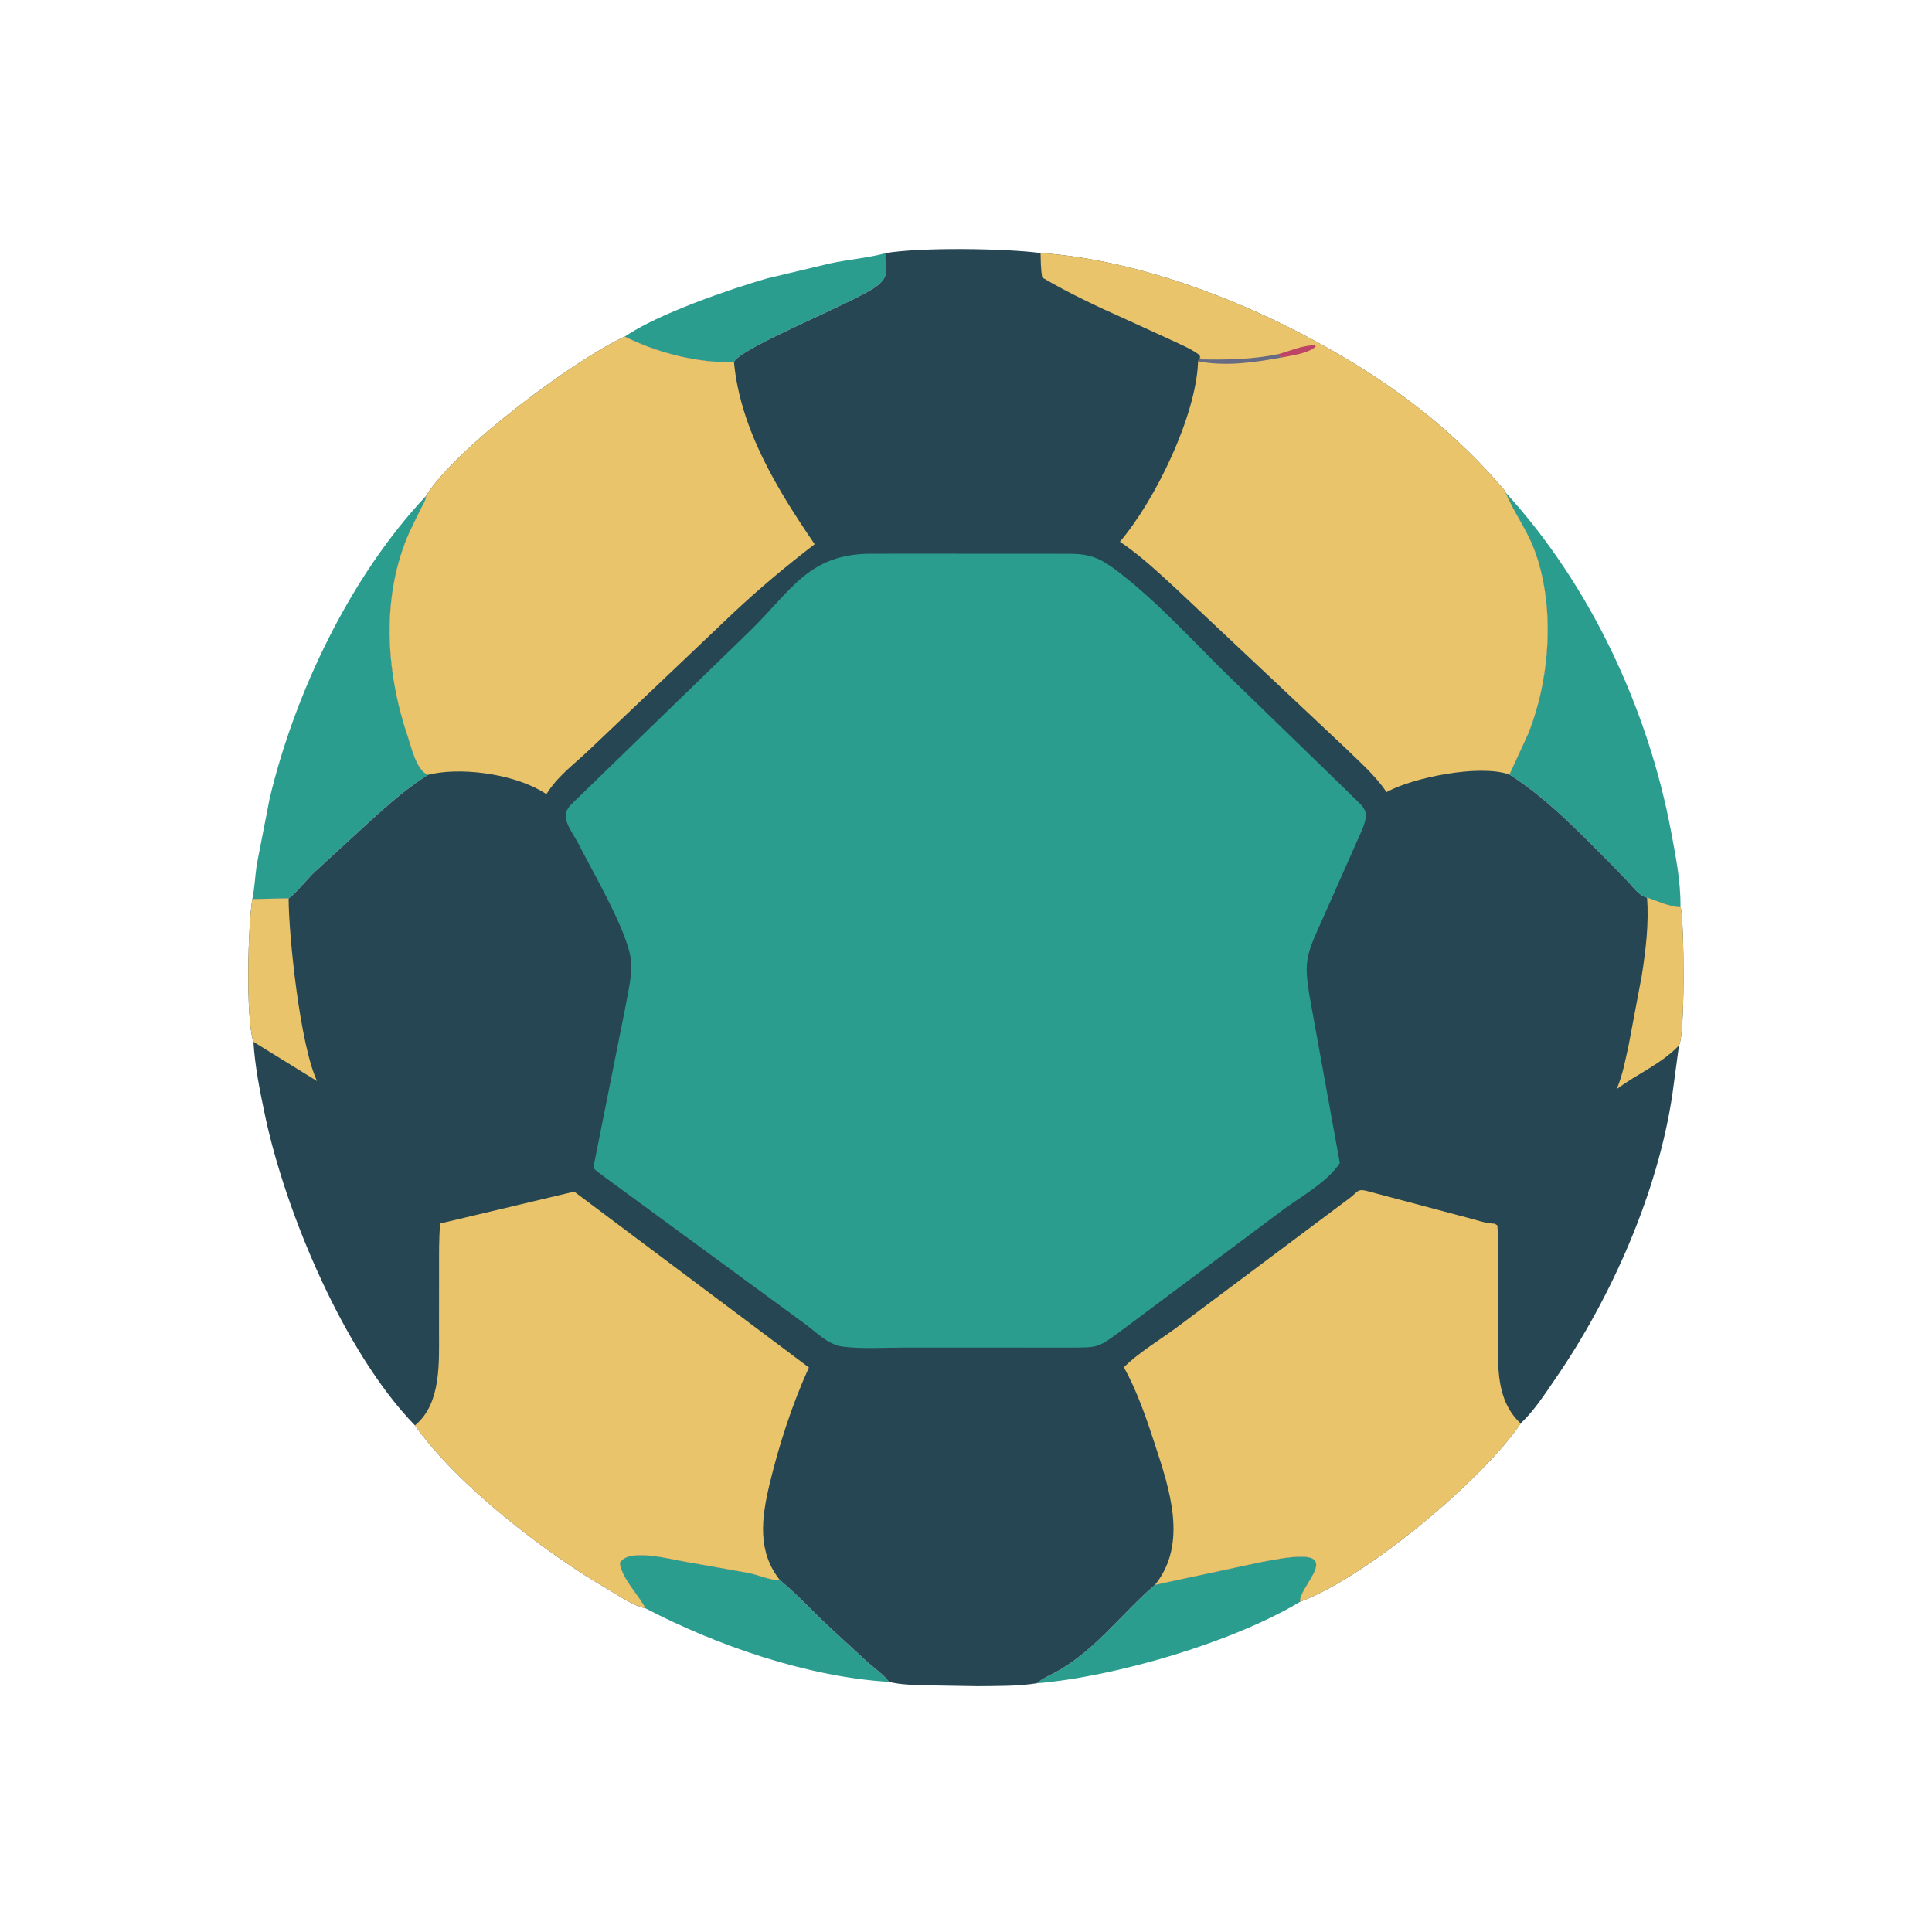
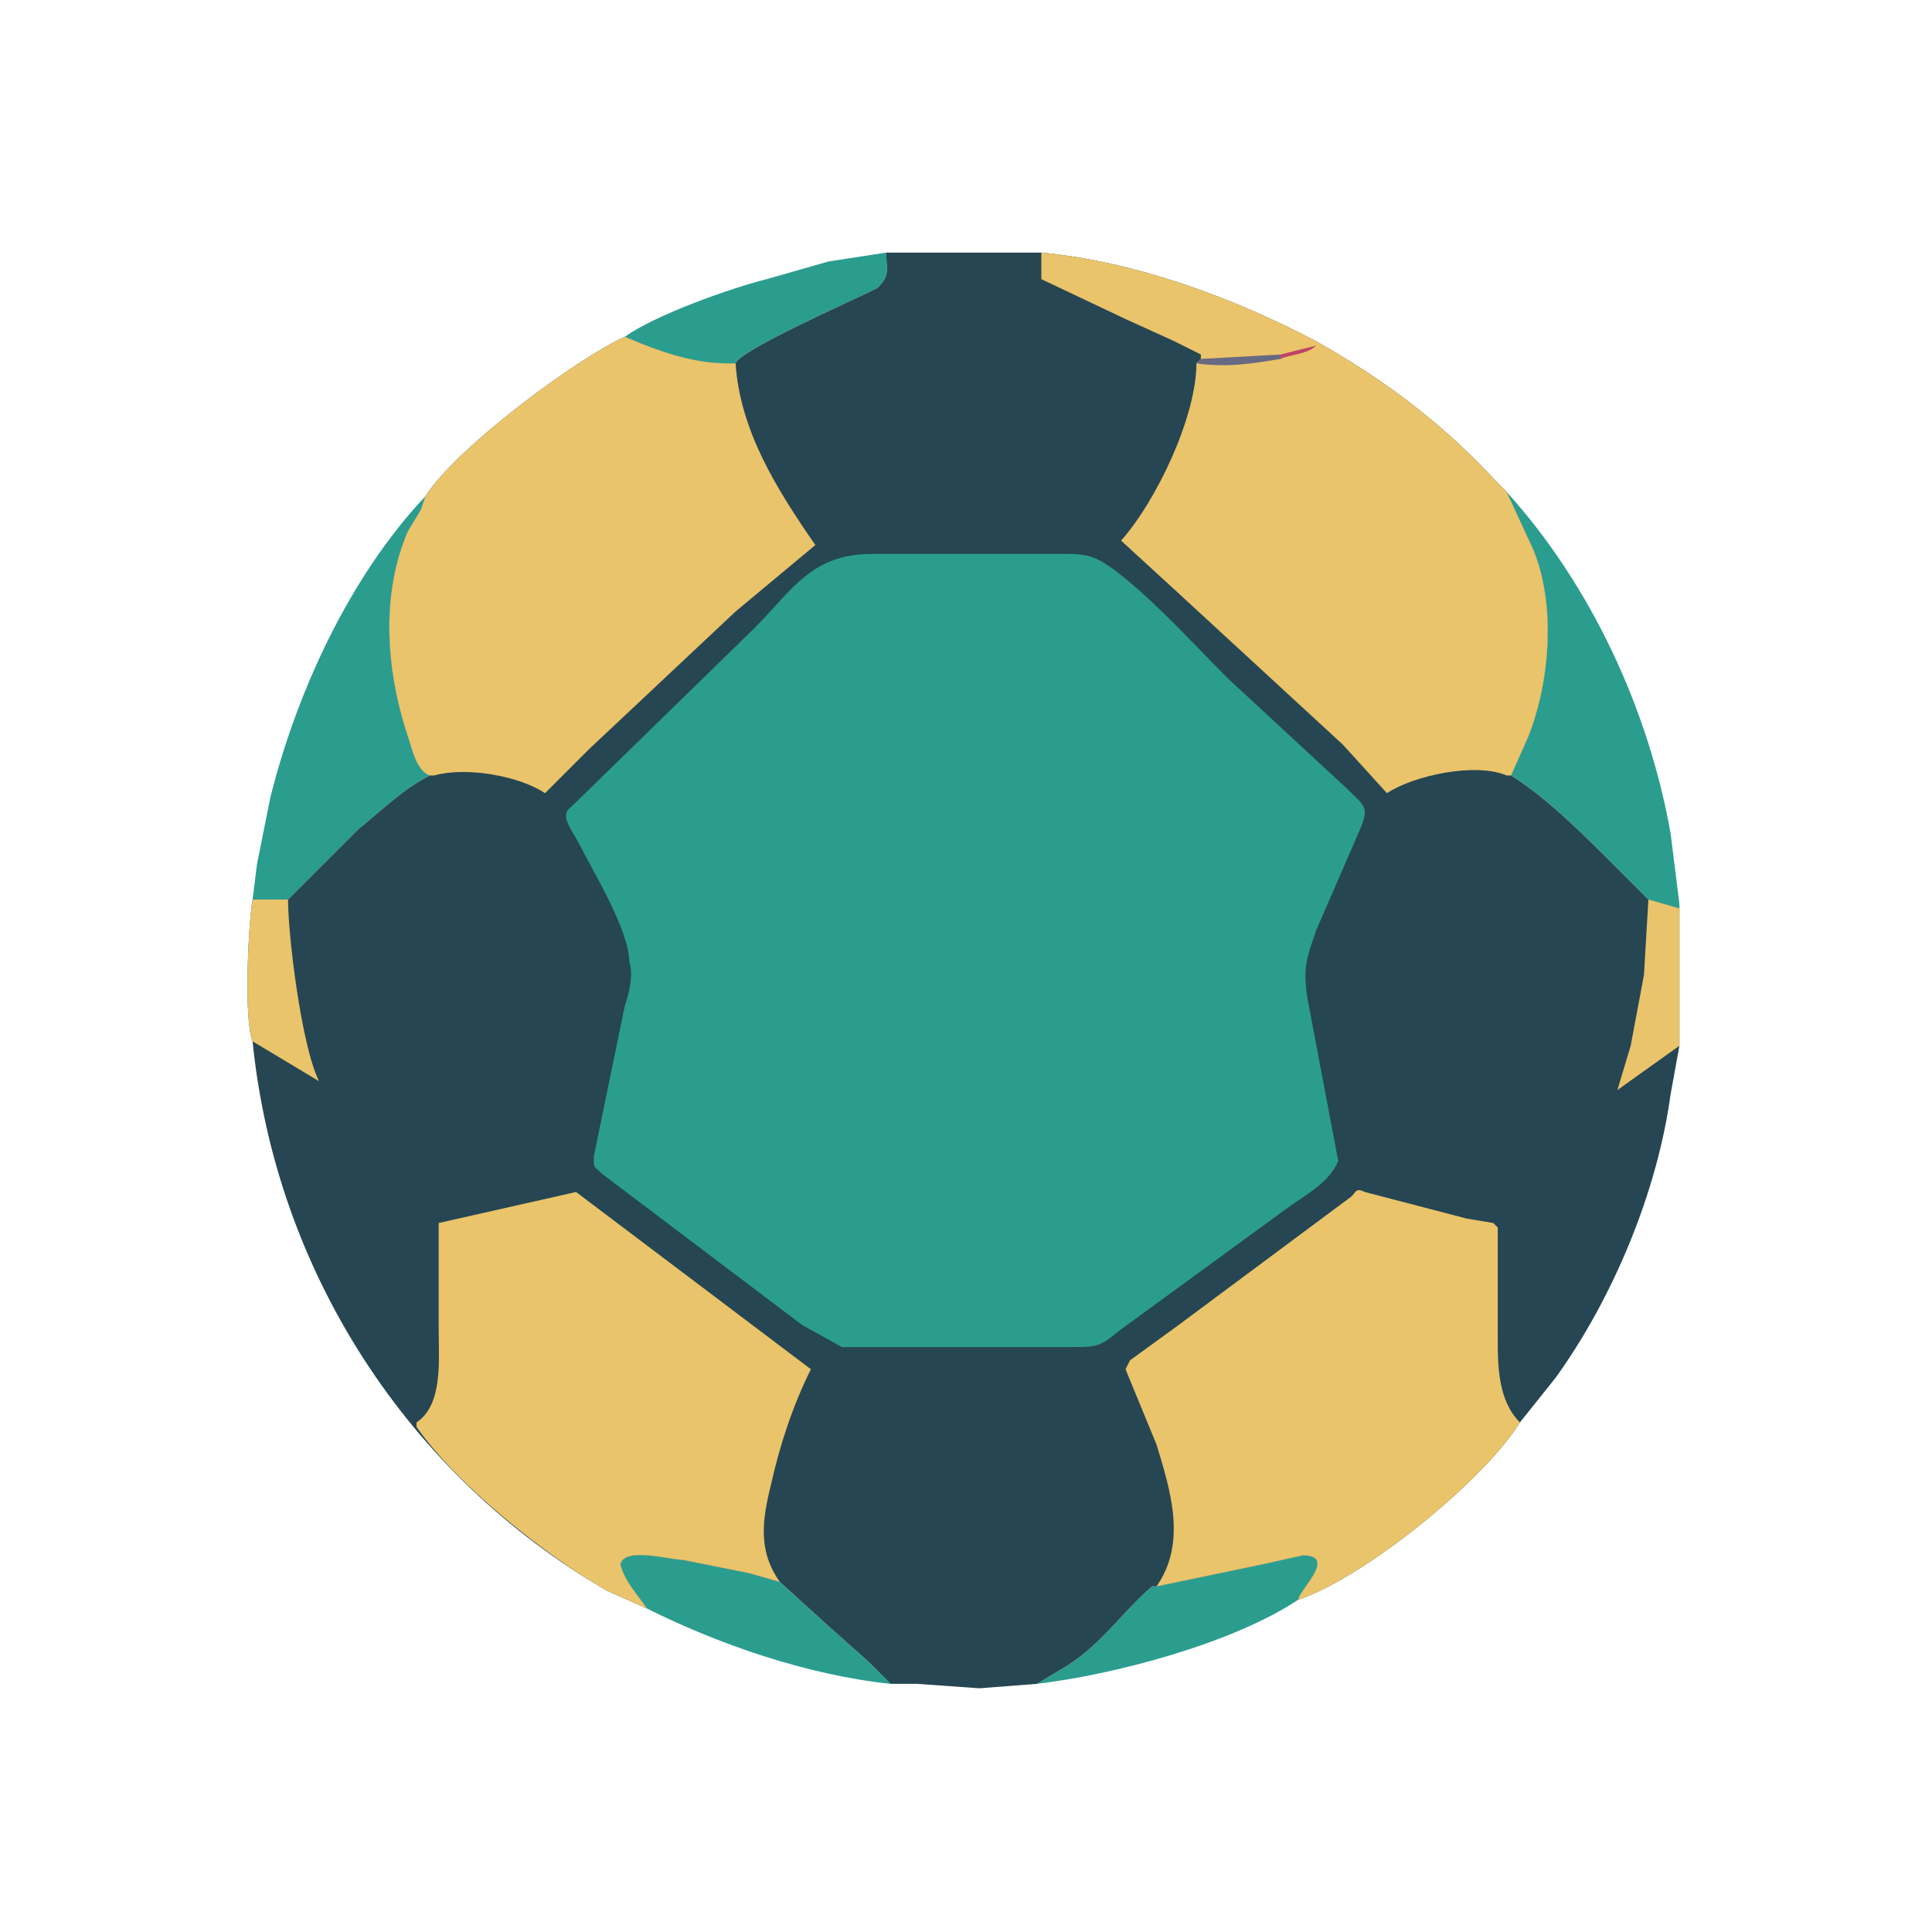
- <svg xmlns="http://www.w3.org/2000/svg" width="436" height="436">
-   <path fill="#2A9D8F" d="M140.986 75.962c7.35-5.065 23.606-10.682 32.126-13.131l14.184-3.377c4.053-.876 8.341-1.205 12.33-2.265l.222-.061c-.085 4.01 1.043 5.281-2.328 7.676-5.138 3.65-30.882 13.842-31.882 16.937-.541-.132-1.314.013-1.895 0-7.765-.175-15.835-2.35-22.757-5.779zm119.673 281.691l23.91-5.126c2.894-.529 6.049-1.2 8.994-1.222 8.133-.063-.672 7.257-.137 10.16-15.487 9.295-42.018 16.975-59.47 18.41 1.449-1.223 3.545-2.056 5.195-3.025 8.393-4.933 14.073-12.795 21.311-19.031l.197-.166zm-114.999 5.298c-1.714-3.319-5.077-6.34-5.794-10.126 1.512-3.61 11.516-.937 14.165-.505l15.162 2.702c1.985.445 4.495 1.518 6.485 1.605l.373.008c3.895 3.18 7.35 7.044 11.048 10.47l8.69 8.003c1.598 1.443 3.548 2.719 4.848 4.446-18.393-1.11-38.856-8.195-54.976-16.603zm194.1-251.818c19.18 20.948 32.195 48.966 37.386 76.672 1.013 5.409 2.13 11.029 2.09 16.552l-.018.397c-2.615-.191-5.068-1.354-7.6-2.201-1.652-.39-3.037-2.281-4.112-3.47l-3.62-3.752c-7.302-7.325-14.498-14.944-23.249-20.539l4.237-9.216c5.006-12.496 6.164-29.179 1.241-41.883-1.697-4.378-4.504-8.122-6.279-12.369l-.077-.19zm-243.6.777l-.037.323c-.12.851-.76 1.797-1.154 2.574l-2.48 5.082c-6.51 14.498-5.495 31.475-.481 46.272.823 2.429 1.933 7.636 4.55 8.708-5.623 3.582-10.393 8.005-15.283 12.498l-10.193 9.35c-2.012 1.902-3.791 4.36-5.944 6.056-.334-.037-.232-.046-.51-.02l-7.683.131c.53-2.536.618-5.153.995-7.715l2.909-14.96c5.726-24.048 18.425-50.441 35.31-68.298z" />
-   <path fill="#264653" d="M199.806 57.128c7.924-1.361 27.097-1.082 35.019-.027 20.886 1.422 43.625 9.907 61.81 19.775 15.975 8.67 29.75 18.671 41.825 32.542.444.51 1.057 1.088 1.3 1.715l.076.191c1.775 4.247 4.582 7.99 6.279 12.37 4.923 12.703 3.765 29.386-1.241 41.882l-4.237 9.216c8.751 5.595 15.947 13.214 23.25 20.539l3.62 3.752c1.074 1.189 2.459 3.08 4.11 3.47 2.533.847 4.986 2.01 7.684 2.201.796 3.657.999 28.798-.399 31.17l-1.49 11.034c-3.291 22.193-13.784 45.888-26.422 64.213-2.368 3.433-4.762 7.198-7.817 10.061-8.547 12.664-34.688 34.63-49.747 40.233-.535-2.903 8.27-10.223.137-10.16-2.945.023-6.1.693-8.995 1.222l-23.91 5.126-.196.166c-7.238 6.236-12.918 14.098-21.31 19.03-1.65.97-3.747 1.803-5.195 3.025-4.368.689-8.948.6-13.361.654l-13.521-.224c-2.142-.128-4.35-.218-6.438-.75-1.3-1.727-3.25-3.003-4.847-4.446l-8.69-8.004c-3.7-3.425-7.154-7.29-11.049-10.469l-.373-.008c-1.99-.087-4.5-1.16-6.485-1.605l-15.162-2.702c-2.649-.432-12.653-3.105-14.165.505.717 3.787 4.08 6.807 5.795 10.126-2.85-.607-5.71-2.702-8.228-4.156-14.128-8.16-34.095-23.442-43.795-37.126-16.049-16.508-29.245-48.222-33.827-69.945-1.172-5.557-2.257-10.938-2.62-16.618l-.017-.02c-1.767-5.516-1.211-26.34-.23-32.202l7.683-.13c.28-.027.177-.018.51.019 2.154-1.697 3.933-4.154 5.945-6.055l10.193-9.35c4.89-4.494 9.66-8.917 15.284-12.5-2.618-1.07-3.728-6.278-4.551-8.707-5.014-14.797-6.028-31.774.48-46.272l2.481-5.082c.394-.777 1.034-1.723 1.154-2.574l.036-.322.029-.088c6.897-10.99 33.802-30.857 44.798-35.861 6.922 3.429 14.992 5.604 22.757 5.78.58.012 1.354-.133 1.895 0 1-3.096 26.744-13.287 31.882-16.938 3.371-2.395 2.243-3.665 2.286-7.676z" />
-   <path fill="#E9C46A" d="M371.698 202.553c2.452.847 4.905 2.01 7.603 2.201.796 3.657.999 28.798-.399 31.17-4.032 4.237-9.44 6.391-14.069 9.88 1.404-3.302 2.01-6.811 2.78-10.294l2.914-15.499c.902-5.78 1.594-11.6 1.171-17.458zm-314.753.331l7.682-.13c.28-.027.177-.018.51.019.013 8.48 2.61 33.206 6.42 41.199l-14.366-8.866-.017-.02c-1.767-5.516-1.211-26.34-.23-32.202zM93.638 321.67l.233-.197c5.743-4.907 5.196-14.158 5.203-20.993l.012-14.037c.005-3.436-.059-6.909.25-10.334l30.25-7.191 52.962 39.685c-3.761 8.273-6.774 17.526-8.875 26.324-1.816 7.603-2.84 15.226 2.378 21.708l-.373-.008c-1.99-.087-4.5-1.16-6.485-1.605l-15.162-2.702c-2.649-.432-12.653-3.105-14.165.505.717 3.787 4.08 6.807 5.795 10.126-2.85-.607-5.71-2.702-8.228-4.156-14.128-8.16-34.095-23.442-43.795-37.126zm167.021 35.983c7.457-9.295 3.268-21.614-.014-31.656-1.934-5.92-4-12-7.026-17.46l1.37-1.258c3.37-2.91 7.334-5.296 10.909-7.967l38.88-29.089c1.587-1.253 1.592-1.966 3.539-1.494l22.635 6.015c1.848.45 4.104 1.29 5.978 1.39l.369.014.605.368c.227 2.754.099 5.643.117 8.41l.04 16.595c-.007 6.914-.488 14.515 5.112 19.711-8.547 12.664-34.688 34.63-49.747 40.233-.535-2.903 8.27-10.223.137-10.16-2.945.023-6.1.693-8.995 1.222l-23.91 5.126zM96.16 111.91l.028-.087c6.897-10.99 33.802-30.857 44.798-35.861 6.922 3.429 14.992 5.604 22.757 5.78.58.012 1.354-.133 1.895 0 1.457 15.2 9.8 28.74 18.21 41.07-6.39 4.904-12.406 9.925-18.295 15.442L132.74 169.45c-3 2.823-6.58 5.517-8.877 8.945l-.561.828c-6.28-4.255-17.887-6.08-25.469-4.64l-1.273.286c-2.618-1.072-3.728-6.28-4.551-8.708-5.014-14.797-6.028-31.774.48-46.272l2.481-5.082c.394-.777 1.034-1.723 1.154-2.574l.036-.322zm138.667-54.809c20.884 1.422 43.623 9.907 61.808 19.775 15.975 8.67 29.75 18.671 41.825 32.542.444.51 1.057 1.088 1.3 1.715l.076.191c1.775 4.247 4.582 7.99 6.279 12.37 4.923 12.703 3.765 29.386-1.241 41.882l-4.237 9.216-.292-.1c-6.85-2.193-21.343.807-27.192 3.929l-.257.139c-2.574-3.847-6.334-7.067-9.629-10.289l-37.788-35.549c-4.136-3.794-8.057-7.515-12.74-10.672 8.153-9.646 17.155-28.453 17.626-40.498l.006-.19c.108-.313.288-.59.45-.877l-.083-.517c-1.65-1.283-3.66-2.112-5.535-3.02l-11.061-5.06c-6.47-2.876-12.851-5.874-18.957-9.465-.308-1.834-.32-3.668-.358-5.522z" />
-   <path fill="#BD4467" d="M288.56 79.904c2.321-.637 5.76-2.097 8.159-1.961l.222.23c-1.573 1.6-5.7 2.093-7.92 2.54l-.46-.81z" />
-   <path fill="#676A83" d="M270.82 80.685l.19.424c6.041.087 11.614.023 17.55-1.205l.462.81c-6.36 1.144-12.226 1.98-18.65.848.107-.313.287-.59.448-.877z" />
-   <path fill="#2A9D8F" d="M206.79 124.953l34.634.018c4.56.019 6.937 1.012 10.665 3.851 9.142 6.961 17 15.751 25.205 23.767l26.427 25.644c4.016 4.204 5.604 4.11 3.726 8.908l-10.244 23.093c-2.664 5.836-2.717 8.1-1.722 14.285l6.882 37.952c-2.715 4.14-8.335 7.32-12.28 10.155l-37.092 27.712c-5.226 3.842-5.077 3.773-11.528 3.778l-12.723-.004-24.296-.007c-4.645-.004-9.662.366-14.257-.207-3.4-.423-6.126-3.418-8.788-5.317l-45.483-33.339c-2.312-1.815-2.134-1.173-1.56-4.015l6.797-34.052c.544-3.27 1.602-7.098 1.248-10.412-.696-6.515-8.71-20.104-11.743-26.104-1.791-3.543-4.635-6.252-1.752-9.136l40.678-39.465c9.256-9.215 13.165-17.053 26.944-17.097l10.262-.008z" />
+ <svg xmlns="http://www.w3.org/2000/svg" viewBox="0 0 436 436">
+   <path fill="#2A9D8F" d="M141 76c7-5 24-11 32-13l14-4 13-2c0 4 1 5-2 8-6 3-31 14-32 17h-2c-8 0-16-3-23-6zm120 282 24-5 9-2c8 0-1 8-1 10-15 10-42 17-59 19l5-3c9-5 14-13 21-19h1zm-115 5c-2-3-5-6-6-10 1-4 11-1 14-1l15 3 7 2 11 10 9 8 5 5c-19-2-39-9-55-17zm194-252c19 21 32 49 37 77l2 16v1l-7-2-4-4-4-4c-7-7-15-15-23-20l4-9c5-13 6-30 1-42l-6-13zm-244 1-1 3-3 5c-6 14-5 31 0 46 1 3 2 8 5 9-6 3-11 8-16 12l-10 10-6 6h-8l1-8 3-15c6-24 18-50 35-68z" />
+   <path fill="#264653" d="M200 57h35c21 2 43 10 62 20 16 9 29 19 41 32l2 2 6 13c5 12 4 29-1 42l-4 9c8 5 16 13 23 20l4 4 4 4 7 2v31l-2 11c-3 22-13 46-26 64l-8 10c-8 13-35 35-50 40 0-2 9-10 1-10l-9 2-24 5h-1c-7 6-12 14-21 19l-5 3-13 1-14-1h-6l-5-5-9-8-11-10-7-2-15-3c-3 0-13-3-14 1 1 4 4 7 6 10l-9-4a162 162 0 0 1-80-124c-2-5-1-26 0-32h8l6-6 10-10c5-4 10-9 16-12-3-1-4-6-5-9-5-15-6-32 0-46l3-5 1-3c7-11 34-31 45-36 7 3 15 6 23 6h2c1-3 26-14 32-17 3-3 2-4 2-8z" />
+   <path fill="#E9C46A" d="m372 203 7 2v31l-14 10 3-10 3-16 1-17zm-315 0h8c0 8 3 33 7 41l-15-9c-2-5-1-26 0-32zm37 119v-1c6-4 5-14 5-21v-24l31-7 53 40c-4 8-7 17-9 26-2 8-3 15 2 22l-7-2-15-3c-3 0-13-3-14 1 1 4 4 7 6 10l-9-4c-14-8-34-24-43-37zm167 36c7-10 3-22 0-32l-7-17 1-2 11-8 39-29c1-1 1-2 3-1l23 6 6 1 1 1v25c0 6 0 14 5 19-8 13-35 35-50 40 0-2 9-10 1-10l-9 2-24 5zM96 112c7-11 34-31 45-36 7 3 15 6 23 6h2c1 15 9 28 18 41l-18 15-33 31-9 9-1 1c-6-4-18-6-25-4h-1c-3-1-4-6-5-9-5-15-6-32 0-46l3-5 1-3zm139-55c21 2 43 10 62 20 16 9 29 19 41 32l2 2 6 13c5 12 4 29-1 42l-4 9h-1c-7-3-21 0-27 4l-10-11-38-35-12-11c8-9 17-28 17-40l1-1v-1l-6-3-11-5-19-9v-6z" />
+   <path fill="#BD4467" d="m289 80 8-2c-2 2-6 2-8 3v-1z" />
+   <path fill="#676A83" d="m271 81 18-1v1c-6 1-12 2-19 1l1-1z" />
+   <path fill="#2A9D8F" d="M207 125h34c5 0 7 1 11 4 9 7 17 16 25 24l27 25c4 4 5 4 3 9l-10 23c-2 6-3 8-2 15l7 37c-2 5-8 8-12 11l-37 27c-5 4-5 4-12 4h-51l-9-5-45-34c-2-2-2-1-2-4l7-34c1-3 2-7 1-10 0-7-8-20-11-26-2-4-5-7-2-9l41-40c9-9 13-17 27-17h10z" />
</svg>
